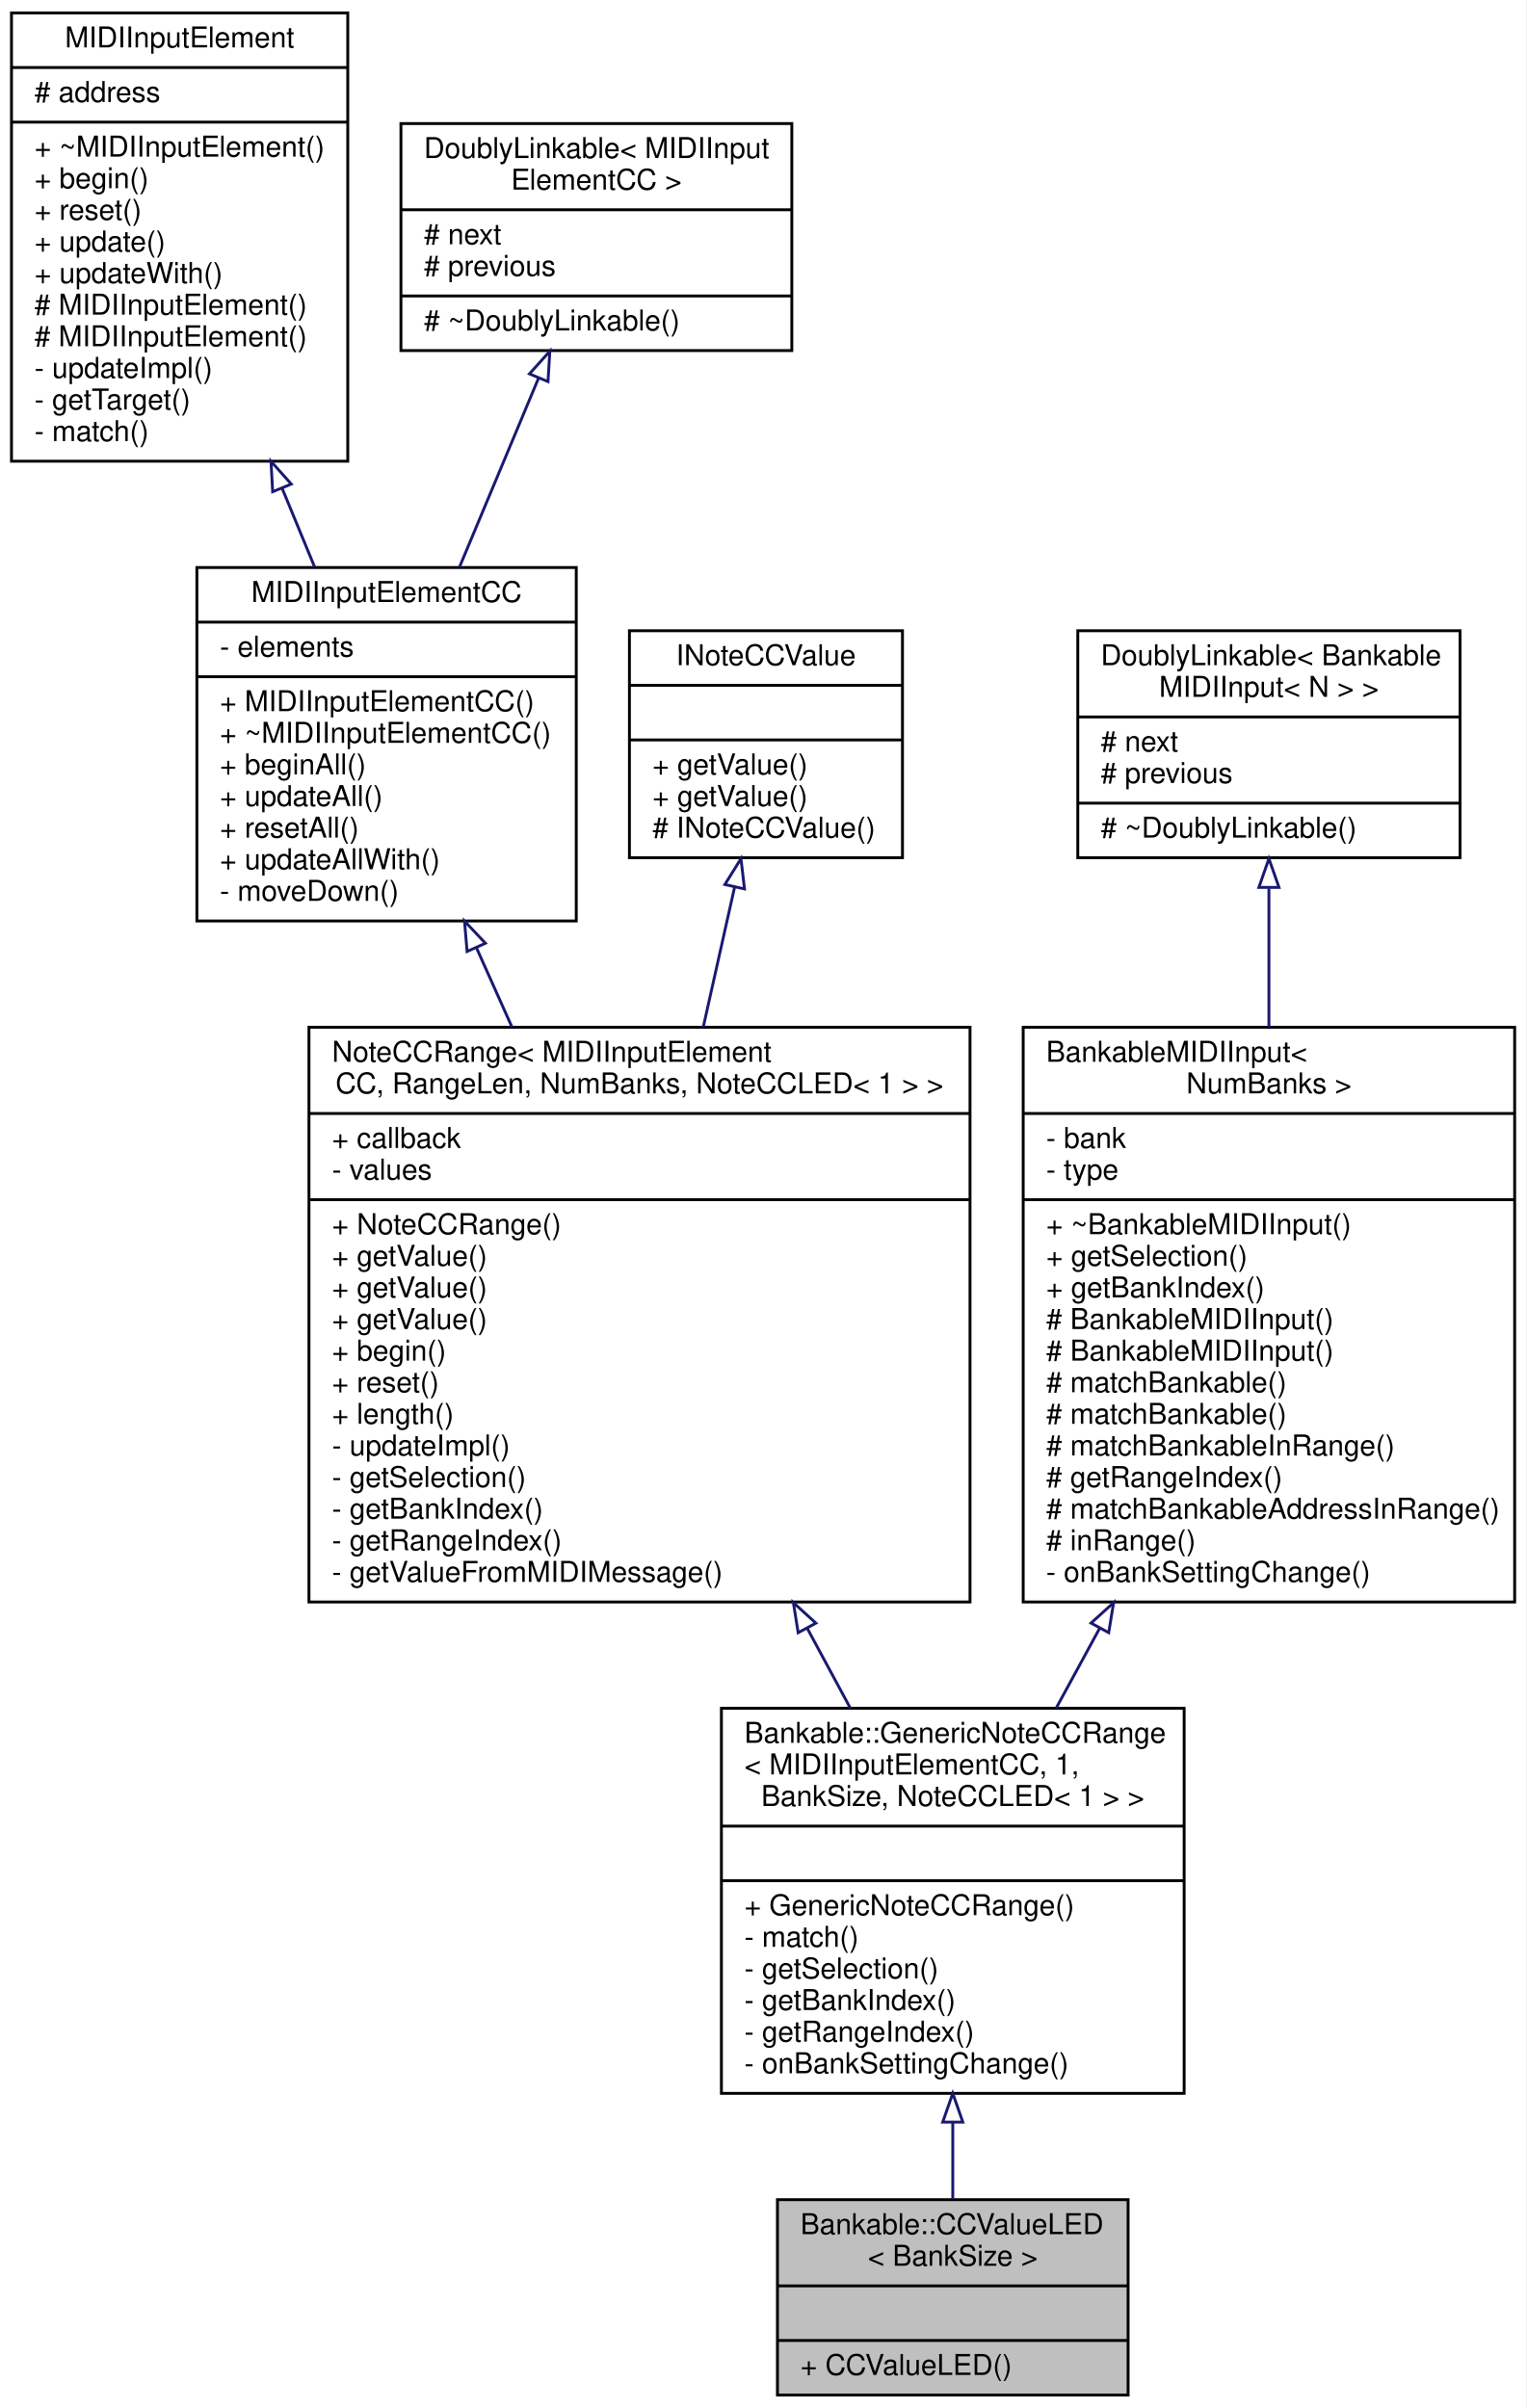
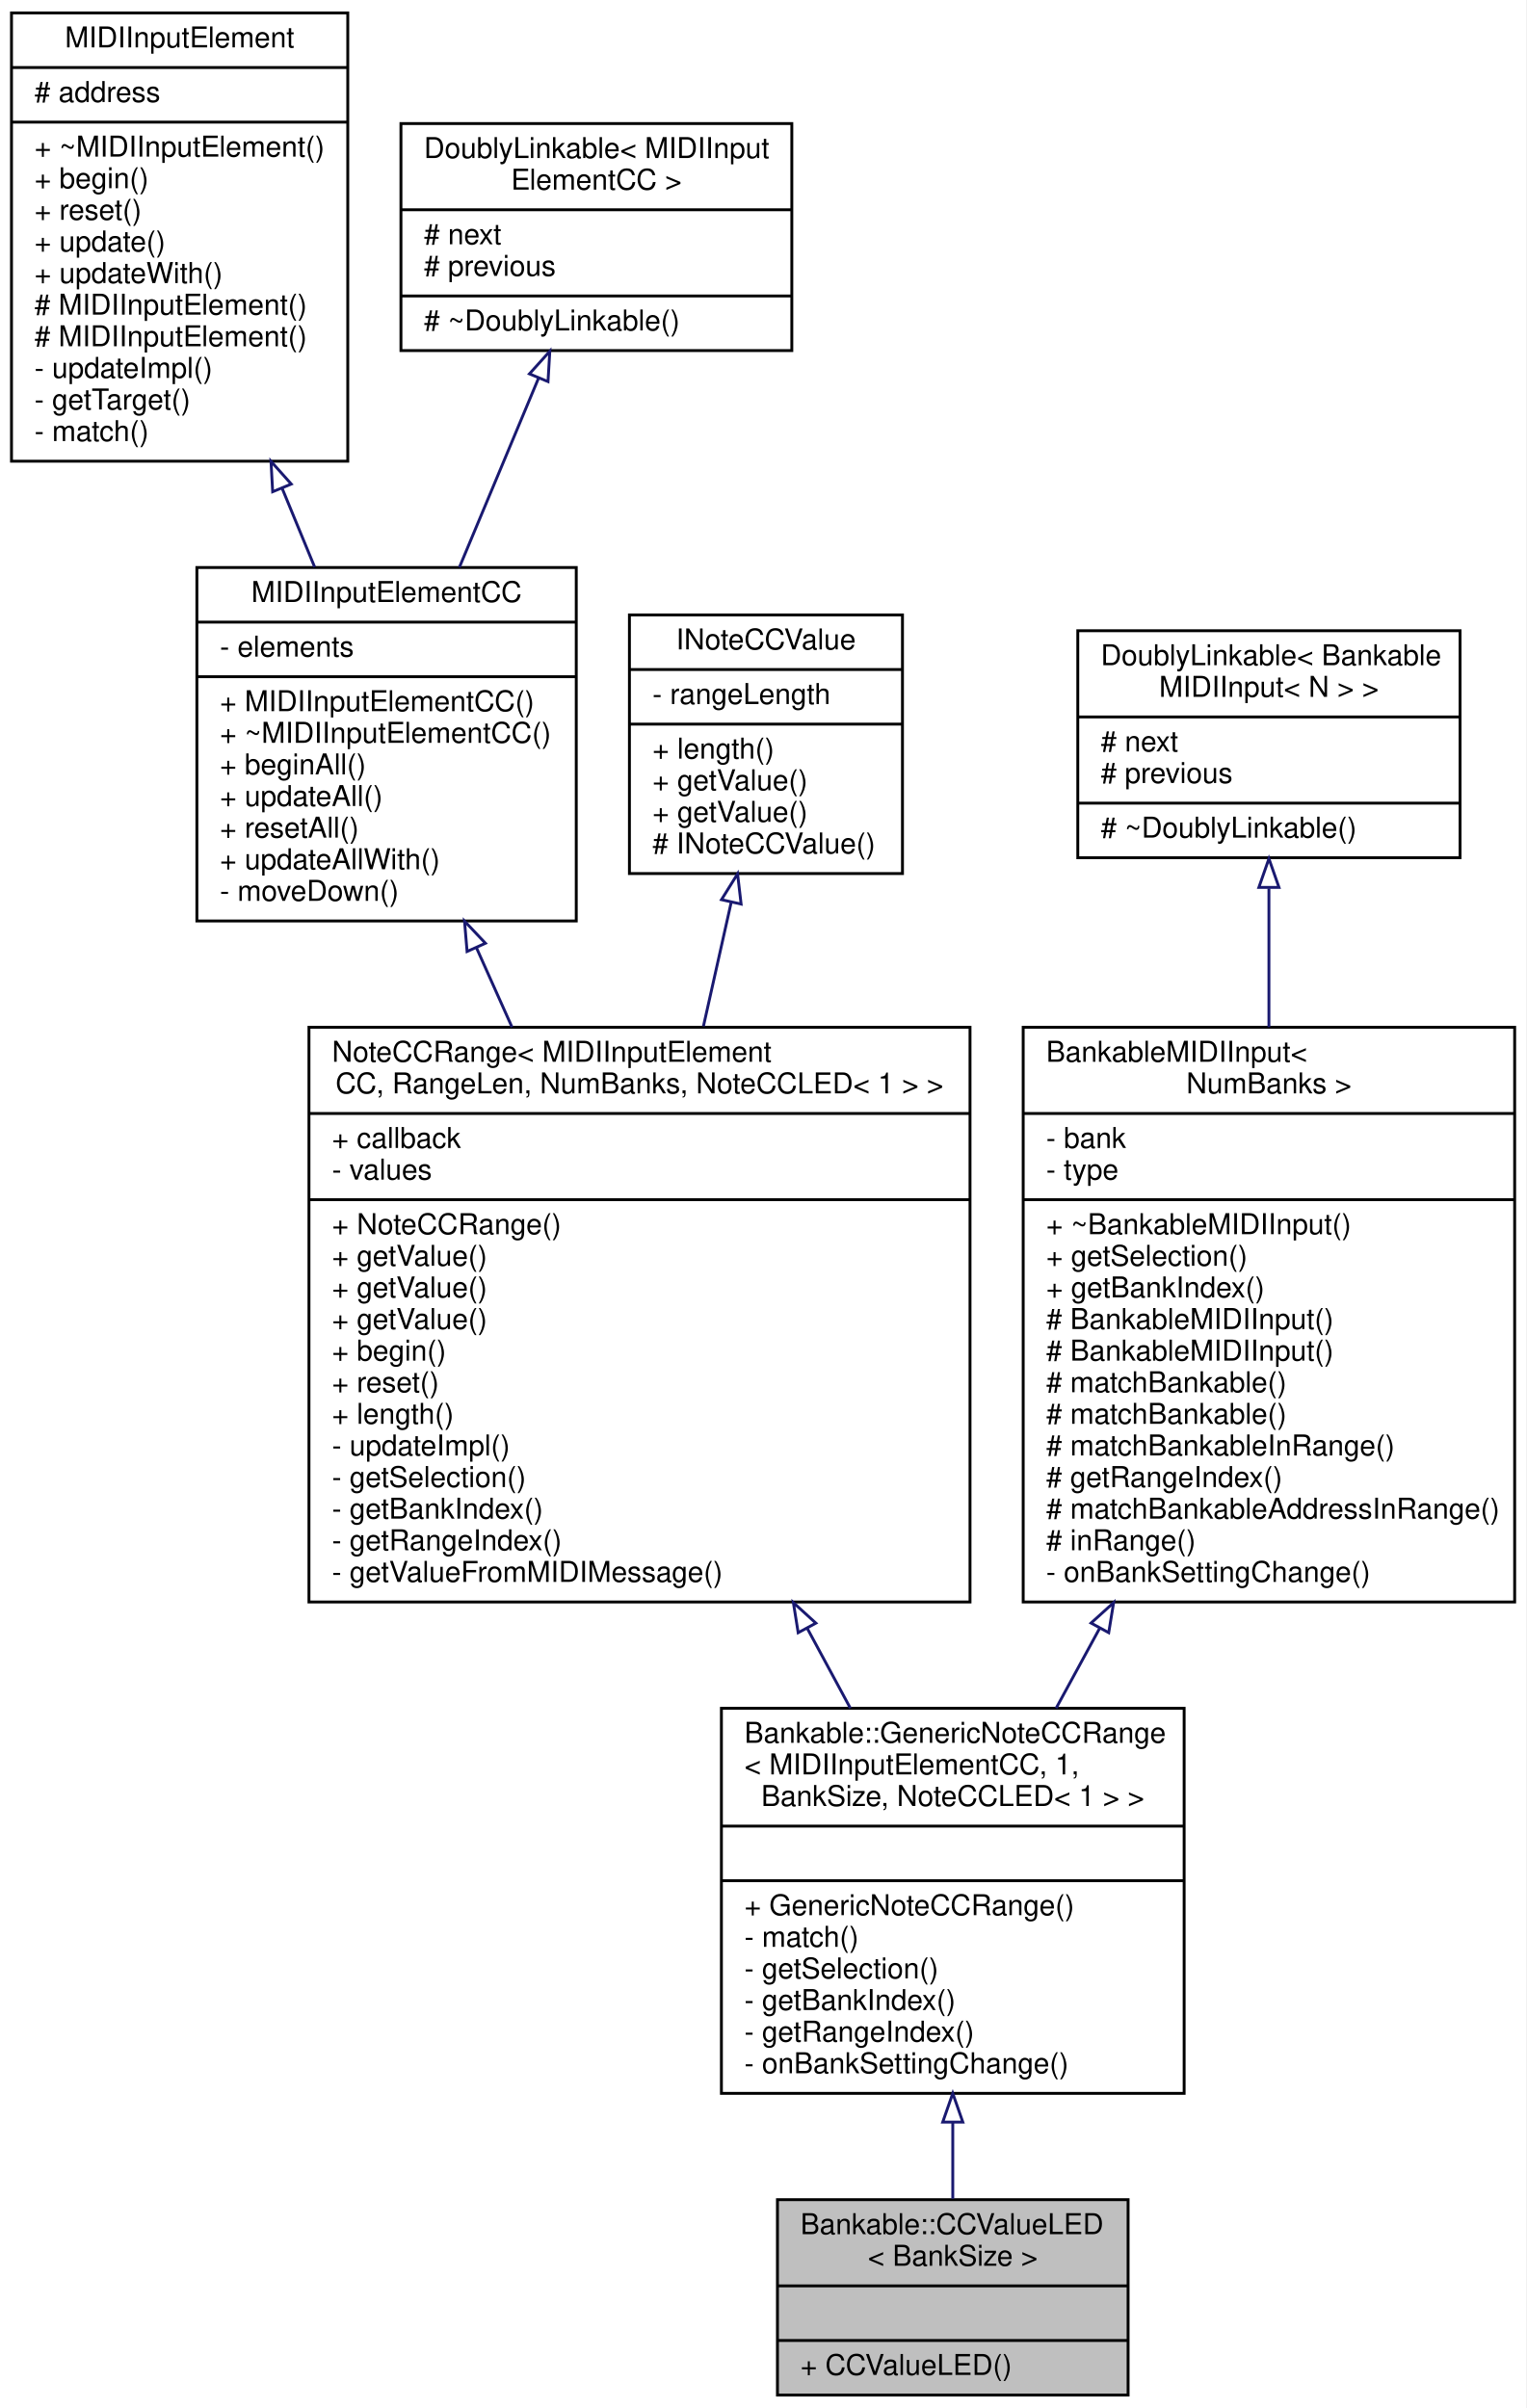
<svg xmlns="http://www.w3.org/2000/svg" xmlns:xlink="http://www.w3.org/1999/xlink" width="531pt" height="838pt" viewBox="0.00 0.00 531.00 838.00">
  <g id="graph0" class="graph" transform="scale(1 1) rotate(0) translate(4 834)">
    <polygon fill="white" stroke="none" points="-4,4 -4,-834 527,-834 527,4 -4,4" />
    <g id="node1" class="node">
      <g id="a_node1">
        <a xlink:title=" ">
          <polygon fill="#bfbfbf" stroke="black" points="266.5,-0.5 266.5,-68.5 388.5,-68.5 388.5,-0.5 266.5,-0.5" />
          <text text-anchor="start" x="274.5" y="-56.5" font-family="Helvetica,sans-Serif" font-size="10.00">Bankable::CCValueLED</text>
          <text text-anchor="middle" x="327.5" y="-45.5" font-family="Helvetica,sans-Serif" font-size="10.00">&lt; BankSize &gt;</text>
          <polyline fill="none" stroke="black" points="266.5,-38.5 388.5,-38.5 " />
          <text text-anchor="middle" x="327.5" y="-26.5" font-family="Helvetica,sans-Serif" font-size="10.00"> </text>
          <polyline fill="none" stroke="black" points="266.5,-19.5 388.5,-19.5 " />
          <text text-anchor="start" x="274.5" y="-7.5" font-family="Helvetica,sans-Serif" font-size="10.00">+ CCValueLED()</text>
        </a>
      </g>
    </g>
    <g id="node2" class="node">
      <g id="a_node2">
        <a xlink:href="../../da/df0/classBankable_1_1GenericNoteCCRange.html" target="_top" xlink:title=" ">
          <polygon fill="white" stroke="black" points="247,-105.5 247,-239.5 408,-239.5 408,-105.5 247,-105.5" />
          <text text-anchor="start" x="255" y="-227.5" font-family="Helvetica,sans-Serif" font-size="10.00">Bankable::GenericNoteCCRange</text>
          <text text-anchor="start" x="255" y="-216.5" font-family="Helvetica,sans-Serif" font-size="10.00">&lt; MIDIInputElementCC, 1,</text>
          <text text-anchor="middle" x="327.5" y="-205.5" font-family="Helvetica,sans-Serif" font-size="10.00"> BankSize, NoteCCLED&lt; 1 &gt; &gt;</text>
          <polyline fill="none" stroke="black" points="247,-198.5 408,-198.5 " />
          <text text-anchor="middle" x="327.5" y="-186.5" font-family="Helvetica,sans-Serif" font-size="10.00"> </text>
          <polyline fill="none" stroke="black" points="247,-179.5 408,-179.5 " />
          <text text-anchor="start" x="255" y="-167.5" font-family="Helvetica,sans-Serif" font-size="10.00">+ GenericNoteCCRange()</text>
          <text text-anchor="start" x="255" y="-156.5" font-family="Helvetica,sans-Serif" font-size="10.00">- match()</text>
          <text text-anchor="start" x="255" y="-145.5" font-family="Helvetica,sans-Serif" font-size="10.00">- getSelection()</text>
          <text text-anchor="start" x="255" y="-134.5" font-family="Helvetica,sans-Serif" font-size="10.00">- getBankIndex()</text>
          <text text-anchor="start" x="255" y="-123.5" font-family="Helvetica,sans-Serif" font-size="10.00">- getRangeIndex()</text>
          <text text-anchor="start" x="255" y="-112.5" font-family="Helvetica,sans-Serif" font-size="10.00">- onBankSettingChange()</text>
        </a>
      </g>
    </g>
    <g id="edge1" class="edge">
      <path fill="none" stroke="midnightblue" d="M327.5,-95.367C327.5,-86.079 327.5,-76.997 327.5,-68.826" />
      <polygon fill="none" stroke="midnightblue" points="324,-95.492 327.5,-105.492 331,-95.492 324,-95.492" />
    </g>
    <g id="node3" class="node">
      <g id="a_node3">
        <a xlink:href="../../d2/df4/classNoteCCRange.html" target="_top" xlink:title=" ">
          <polygon fill="white" stroke="black" points="103.5,-276.5 103.5,-476.5 333.5,-476.5 333.5,-276.5 103.5,-276.5" />
          <text text-anchor="start" x="111.5" y="-464.5" font-family="Helvetica,sans-Serif" font-size="10.00">NoteCCRange&lt; MIDIInputElement</text>
          <text text-anchor="middle" x="218.5" y="-453.5" font-family="Helvetica,sans-Serif" font-size="10.00">CC, RangeLen, NumBanks, NoteCCLED&lt; 1 &gt; &gt;</text>
          <polyline fill="none" stroke="black" points="103.5,-446.5 333.5,-446.5 " />
          <text text-anchor="start" x="111.5" y="-434.5" font-family="Helvetica,sans-Serif" font-size="10.00">+ callback</text>
          <text text-anchor="start" x="111.5" y="-423.5" font-family="Helvetica,sans-Serif" font-size="10.00">- values</text>
          <polyline fill="none" stroke="black" points="103.5,-416.5 333.5,-416.5 " />
          <text text-anchor="start" x="111.5" y="-404.5" font-family="Helvetica,sans-Serif" font-size="10.00">+ NoteCCRange()</text>
          <text text-anchor="start" x="111.5" y="-393.5" font-family="Helvetica,sans-Serif" font-size="10.00">+ getValue()</text>
          <text text-anchor="start" x="111.5" y="-382.5" font-family="Helvetica,sans-Serif" font-size="10.00">+ getValue()</text>
          <text text-anchor="start" x="111.5" y="-371.5" font-family="Helvetica,sans-Serif" font-size="10.00">+ getValue()</text>
          <text text-anchor="start" x="111.5" y="-360.5" font-family="Helvetica,sans-Serif" font-size="10.00">+ begin()</text>
          <text text-anchor="start" x="111.5" y="-349.5" font-family="Helvetica,sans-Serif" font-size="10.00">+ reset()</text>
          <text text-anchor="start" x="111.5" y="-338.5" font-family="Helvetica,sans-Serif" font-size="10.00">+ length()</text>
          <text text-anchor="start" x="111.5" y="-327.5" font-family="Helvetica,sans-Serif" font-size="10.00">- updateImpl()</text>
          <text text-anchor="start" x="111.5" y="-316.5" font-family="Helvetica,sans-Serif" font-size="10.00">- getSelection()</text>
          <text text-anchor="start" x="111.5" y="-305.5" font-family="Helvetica,sans-Serif" font-size="10.00">- getBankIndex()</text>
          <text text-anchor="start" x="111.5" y="-294.5" font-family="Helvetica,sans-Serif" font-size="10.00">- getRangeIndex()</text>
          <text text-anchor="start" x="111.5" y="-283.5" font-family="Helvetica,sans-Serif" font-size="10.00">- getValueFromMIDIMessage()</text>
        </a>
      </g>
    </g>
    <g id="edge2" class="edge">
      <path fill="none" stroke="midnightblue" d="M276.929,-267.218C282.018,-257.787 287.061,-248.442 291.879,-239.512" />
      <polygon fill="none" stroke="midnightblue" points="273.711,-265.813 272.042,-276.275 279.871,-269.137 273.711,-265.813" />
    </g>
    <g id="node4" class="node">
      <g id="a_node4">
        <a xlink:href="../../d3/d96/classMIDIInputElementCC.html" target="_top" xlink:title="Class for objects that listen for incoming MIDI Controller Change events.">
          <polygon fill="white" stroke="black" points="64.5,-513.5 64.5,-636.5 196.5,-636.5 196.5,-513.5 64.5,-513.5" />
          <text text-anchor="middle" x="130.5" y="-624.5" font-family="Helvetica,sans-Serif" font-size="10.00">MIDIInputElementCC</text>
          <polyline fill="none" stroke="black" points="64.5,-617.5 196.5,-617.5 " />
          <text text-anchor="start" x="72.5" y="-605.5" font-family="Helvetica,sans-Serif" font-size="10.00">- elements</text>
          <polyline fill="none" stroke="black" points="64.5,-598.5 196.5,-598.5 " />
          <text text-anchor="start" x="72.5" y="-586.5" font-family="Helvetica,sans-Serif" font-size="10.00">+ MIDIInputElementCC()</text>
          <text text-anchor="start" x="72.5" y="-575.5" font-family="Helvetica,sans-Serif" font-size="10.00">+ ~MIDIInputElementCC()</text>
          <text text-anchor="start" x="72.5" y="-564.5" font-family="Helvetica,sans-Serif" font-size="10.00">+ beginAll()</text>
          <text text-anchor="start" x="72.5" y="-553.5" font-family="Helvetica,sans-Serif" font-size="10.00">+ updateAll()</text>
          <text text-anchor="start" x="72.5" y="-542.5" font-family="Helvetica,sans-Serif" font-size="10.00">+ resetAll()</text>
          <text text-anchor="start" x="72.5" y="-531.5" font-family="Helvetica,sans-Serif" font-size="10.00">+ updateAllWith()</text>
          <text text-anchor="start" x="72.5" y="-520.5" font-family="Helvetica,sans-Serif" font-size="10.00">- moveDown()</text>
        </a>
      </g>
    </g>
    <g id="edge3" class="edge">
      <path fill="none" stroke="midnightblue" d="M161.752,-504.215C165.777,-495.229 169.957,-485.894 174.141,-476.551" />
      <polygon fill="none" stroke="midnightblue" points="158.514,-502.883 157.621,-513.44 164.903,-505.744 158.514,-502.883" />
    </g>
    <g id="node5" class="node">
      <g id="a_node5">
        <a xlink:href="../../d9/db1/classMIDIInputElement.html" target="_top" xlink:title="A class for objects that listen for incoming MIDI events.">
          <polygon fill="white" stroke="black" points="0,-673.5 0,-829.5 117,-829.5 117,-673.5 0,-673.5" />
          <text text-anchor="middle" x="58.5" y="-817.5" font-family="Helvetica,sans-Serif" font-size="10.00">MIDIInputElement</text>
          <polyline fill="none" stroke="black" points="0,-810.5 117,-810.5 " />
          <text text-anchor="start" x="8" y="-798.5" font-family="Helvetica,sans-Serif" font-size="10.00"># address</text>
          <polyline fill="none" stroke="black" points="0,-791.5 117,-791.5 " />
          <text text-anchor="start" x="8" y="-779.5" font-family="Helvetica,sans-Serif" font-size="10.00">+ ~MIDIInputElement()</text>
          <text text-anchor="start" x="8" y="-768.5" font-family="Helvetica,sans-Serif" font-size="10.00">+ begin()</text>
          <text text-anchor="start" x="8" y="-757.5" font-family="Helvetica,sans-Serif" font-size="10.00">+ reset()</text>
          <text text-anchor="start" x="8" y="-746.5" font-family="Helvetica,sans-Serif" font-size="10.00">+ update()</text>
          <text text-anchor="start" x="8" y="-735.5" font-family="Helvetica,sans-Serif" font-size="10.00">+ updateWith()</text>
          <text text-anchor="start" x="8" y="-724.5" font-family="Helvetica,sans-Serif" font-size="10.00"># MIDIInputElement()</text>
          <text text-anchor="start" x="8" y="-713.5" font-family="Helvetica,sans-Serif" font-size="10.00"># MIDIInputElement()</text>
          <text text-anchor="start" x="8" y="-702.5" font-family="Helvetica,sans-Serif" font-size="10.00">- updateImpl()</text>
          <text text-anchor="start" x="8" y="-691.5" font-family="Helvetica,sans-Serif" font-size="10.00">- getTarget()</text>
          <text text-anchor="start" x="8" y="-680.5" font-family="Helvetica,sans-Serif" font-size="10.00">- match()</text>
        </a>
      </g>
    </g>
    <g id="edge4" class="edge">
      <path fill="none" stroke="midnightblue" d="M94.119,-664.174C97.956,-654.873 101.8,-645.559 105.474,-636.653" />
      <polygon fill="none" stroke="midnightblue" points="90.869,-662.875 90.29,-673.454 97.34,-665.545 90.869,-662.875" />
    </g>
    <g id="node6" class="node">
      <g id="a_node6">
        <a xlink:href="../../d4/d23/classDoublyLinkable.html" target="_top" xlink:title=" ">
          <polygon fill="white" stroke="black" points="135.5,-712 135.5,-791 271.5,-791 271.5,-712 135.5,-712" />
          <text text-anchor="start" x="143.5" y="-779" font-family="Helvetica,sans-Serif" font-size="10.00">DoublyLinkable&lt; MIDIInput</text>
          <text text-anchor="middle" x="203.5" y="-768" font-family="Helvetica,sans-Serif" font-size="10.00">ElementCC &gt;</text>
          <polyline fill="none" stroke="black" points="135.5,-761 271.5,-761 " />
          <text text-anchor="start" x="143.5" y="-749" font-family="Helvetica,sans-Serif" font-size="10.00"># next</text>
          <text text-anchor="start" x="143.5" y="-738" font-family="Helvetica,sans-Serif" font-size="10.00"># previous</text>
          <polyline fill="none" stroke="black" points="135.5,-731 271.5,-731 " />
          <text text-anchor="start" x="143.5" y="-719" font-family="Helvetica,sans-Serif" font-size="10.00"># ~DoublyLinkable()</text>
        </a>
      </g>
    </g>
    <g id="edge5" class="edge">
      <path fill="none" stroke="midnightblue" d="M183.376,-702.395C174.86,-682.039 164.844,-658.097 155.833,-636.557" />
      <polygon fill="none" stroke="midnightblue" points="180.211,-703.898 187.299,-711.773 186.668,-701.197 180.211,-703.898" />
    </g>
    <g id="node7" class="node">
      <g id="a_node7">
        <a xlink:href="../../d7/dab/classINoteCCValue.html" target="_top" xlink:title=" ">
-           <polygon fill="white" stroke="black" points="215,-535.5 215,-614.5 310,-614.5 310,-535.5 215,-535.5" />
-           <text text-anchor="middle" x="262.5" y="-602.5" font-family="Helvetica,sans-Serif" font-size="10.00">INoteCCValue</text>
-           <polyline fill="none" stroke="black" points="215,-595.5 310,-595.5 " />
-           <text text-anchor="middle" x="262.5" y="-583.5" font-family="Helvetica,sans-Serif" font-size="10.00"> </text>
-           <polyline fill="none" stroke="black" points="215,-576.5 310,-576.5 " />
-           <text text-anchor="start" x="223" y="-564.5" font-family="Helvetica,sans-Serif" font-size="10.00">+ getValue()</text>
-           <text text-anchor="start" x="223" y="-553.5" font-family="Helvetica,sans-Serif" font-size="10.00">+ getValue()</text>
-           <text text-anchor="start" x="223" y="-542.5" font-family="Helvetica,sans-Serif" font-size="10.00"># INoteCCValue()</text>
+           <polygon fill="white" stroke="black" points="215,-530 215,-620 310,-620 310,-530 215,-530" />
+           <text text-anchor="middle" x="262.5" y="-608" font-family="Helvetica,sans-Serif" font-size="10.00">INoteCCValue</text>
+           <polyline fill="none" stroke="black" points="215,-601 310,-601 " />
+           <text text-anchor="start" x="223" y="-589" font-family="Helvetica,sans-Serif" font-size="10.00">- rangeLength</text>
+           <polyline fill="none" stroke="black" points="215,-582 310,-582 " />
+           <text text-anchor="start" x="223" y="-570" font-family="Helvetica,sans-Serif" font-size="10.00">+ length()</text>
+           <text text-anchor="start" x="223" y="-559" font-family="Helvetica,sans-Serif" font-size="10.00">+ getValue()</text>
+           <text text-anchor="start" x="223" y="-548" font-family="Helvetica,sans-Serif" font-size="10.00">+ getValue()</text>
+           <text text-anchor="start" x="223" y="-537" font-family="Helvetica,sans-Serif" font-size="10.00"># INoteCCValue()</text>
        </a>
      </g>
    </g>
    <g id="edge6" class="edge">
-       <path fill="none" stroke="midnightblue" d="M251.581,-525.239C248.253,-510.374 244.467,-493.464 240.673,-476.524" />
-       <polygon fill="none" stroke="midnightblue" points="248.206,-526.184 253.807,-535.178 255.037,-524.655 248.206,-526.184" />
+       <path fill="none" stroke="midnightblue" d="M250.393,-519.932C247.388,-506.513 244.072,-491.704 240.749,-476.861" />
+       <polygon fill="none" stroke="midnightblue" points="247.025,-520.908 252.626,-529.902 253.856,-519.378 247.025,-520.908" />
    </g>
    <g id="node8" class="node">
      <g id="a_node8">
        <a xlink:href="../../db/d6e/classBankableMIDIInput.html" target="_top" xlink:title=" ">
          <polygon fill="white" stroke="black" points="352,-276.5 352,-476.5 523,-476.5 523,-276.5 352,-276.5" />
          <text text-anchor="start" x="360" y="-464.5" font-family="Helvetica,sans-Serif" font-size="10.00">BankableMIDIInput&lt;</text>
          <text text-anchor="middle" x="437.5" y="-453.5" font-family="Helvetica,sans-Serif" font-size="10.00"> NumBanks &gt;</text>
          <polyline fill="none" stroke="black" points="352,-446.5 523,-446.5 " />
          <text text-anchor="start" x="360" y="-434.5" font-family="Helvetica,sans-Serif" font-size="10.00">- bank</text>
          <text text-anchor="start" x="360" y="-423.5" font-family="Helvetica,sans-Serif" font-size="10.00">- type</text>
          <polyline fill="none" stroke="black" points="352,-416.5 523,-416.5 " />
          <text text-anchor="start" x="360" y="-404.5" font-family="Helvetica,sans-Serif" font-size="10.00">+ ~BankableMIDIInput()</text>
          <text text-anchor="start" x="360" y="-393.5" font-family="Helvetica,sans-Serif" font-size="10.00">+ getSelection()</text>
          <text text-anchor="start" x="360" y="-382.5" font-family="Helvetica,sans-Serif" font-size="10.00">+ getBankIndex()</text>
          <text text-anchor="start" x="360" y="-371.5" font-family="Helvetica,sans-Serif" font-size="10.00"># BankableMIDIInput()</text>
          <text text-anchor="start" x="360" y="-360.5" font-family="Helvetica,sans-Serif" font-size="10.00"># BankableMIDIInput()</text>
          <text text-anchor="start" x="360" y="-349.5" font-family="Helvetica,sans-Serif" font-size="10.00"># matchBankable()</text>
          <text text-anchor="start" x="360" y="-338.5" font-family="Helvetica,sans-Serif" font-size="10.00"># matchBankable()</text>
          <text text-anchor="start" x="360" y="-327.5" font-family="Helvetica,sans-Serif" font-size="10.00"># matchBankableInRange()</text>
          <text text-anchor="start" x="360" y="-316.5" font-family="Helvetica,sans-Serif" font-size="10.00"># getRangeIndex()</text>
          <text text-anchor="start" x="360" y="-305.5" font-family="Helvetica,sans-Serif" font-size="10.00"># matchBankableAddressInRange()</text>
          <text text-anchor="start" x="360" y="-294.5" font-family="Helvetica,sans-Serif" font-size="10.00"># inRange()</text>
          <text text-anchor="start" x="360" y="-283.5" font-family="Helvetica,sans-Serif" font-size="10.00">- onBankSettingChange()</text>
        </a>
      </g>
    </g>
    <g id="edge7" class="edge">
      <path fill="none" stroke="midnightblue" d="M378.535,-267.218C373.399,-257.787 368.31,-248.442 363.447,-239.512" />
      <polygon fill="none" stroke="midnightblue" points="375.61,-269.167 383.467,-276.275 381.758,-265.819 375.61,-269.167" />
    </g>
    <g id="node9" class="node">
      <g id="a_node9">
        <a xlink:href="../../d4/d23/classDoublyLinkable.html" target="_top" xlink:title=" ">
          <polygon fill="white" stroke="black" points="371,-535.5 371,-614.5 504,-614.5 504,-535.5 371,-535.5" />
          <text text-anchor="start" x="379" y="-602.5" font-family="Helvetica,sans-Serif" font-size="10.00">DoublyLinkable&lt; Bankable</text>
          <text text-anchor="middle" x="437.5" y="-591.5" font-family="Helvetica,sans-Serif" font-size="10.00">MIDIInput&lt; N &gt; &gt;</text>
          <polyline fill="none" stroke="black" points="371,-584.5 504,-584.5 " />
          <text text-anchor="start" x="379" y="-572.5" font-family="Helvetica,sans-Serif" font-size="10.00"># next</text>
          <text text-anchor="start" x="379" y="-561.5" font-family="Helvetica,sans-Serif" font-size="10.00"># previous</text>
          <polyline fill="none" stroke="black" points="371,-554.5 504,-554.5 " />
          <text text-anchor="start" x="379" y="-542.5" font-family="Helvetica,sans-Serif" font-size="10.00"># ~DoublyLinkable()</text>
        </a>
      </g>
    </g>
    <g id="edge8" class="edge">
      <path fill="none" stroke="midnightblue" d="M437.5,-524.809C437.5,-510.049 437.5,-493.301 437.5,-476.524" />
      <polygon fill="none" stroke="midnightblue" points="434,-525.178 437.5,-535.178 441,-525.178 434,-525.178" />
    </g>
  </g>
</svg>
